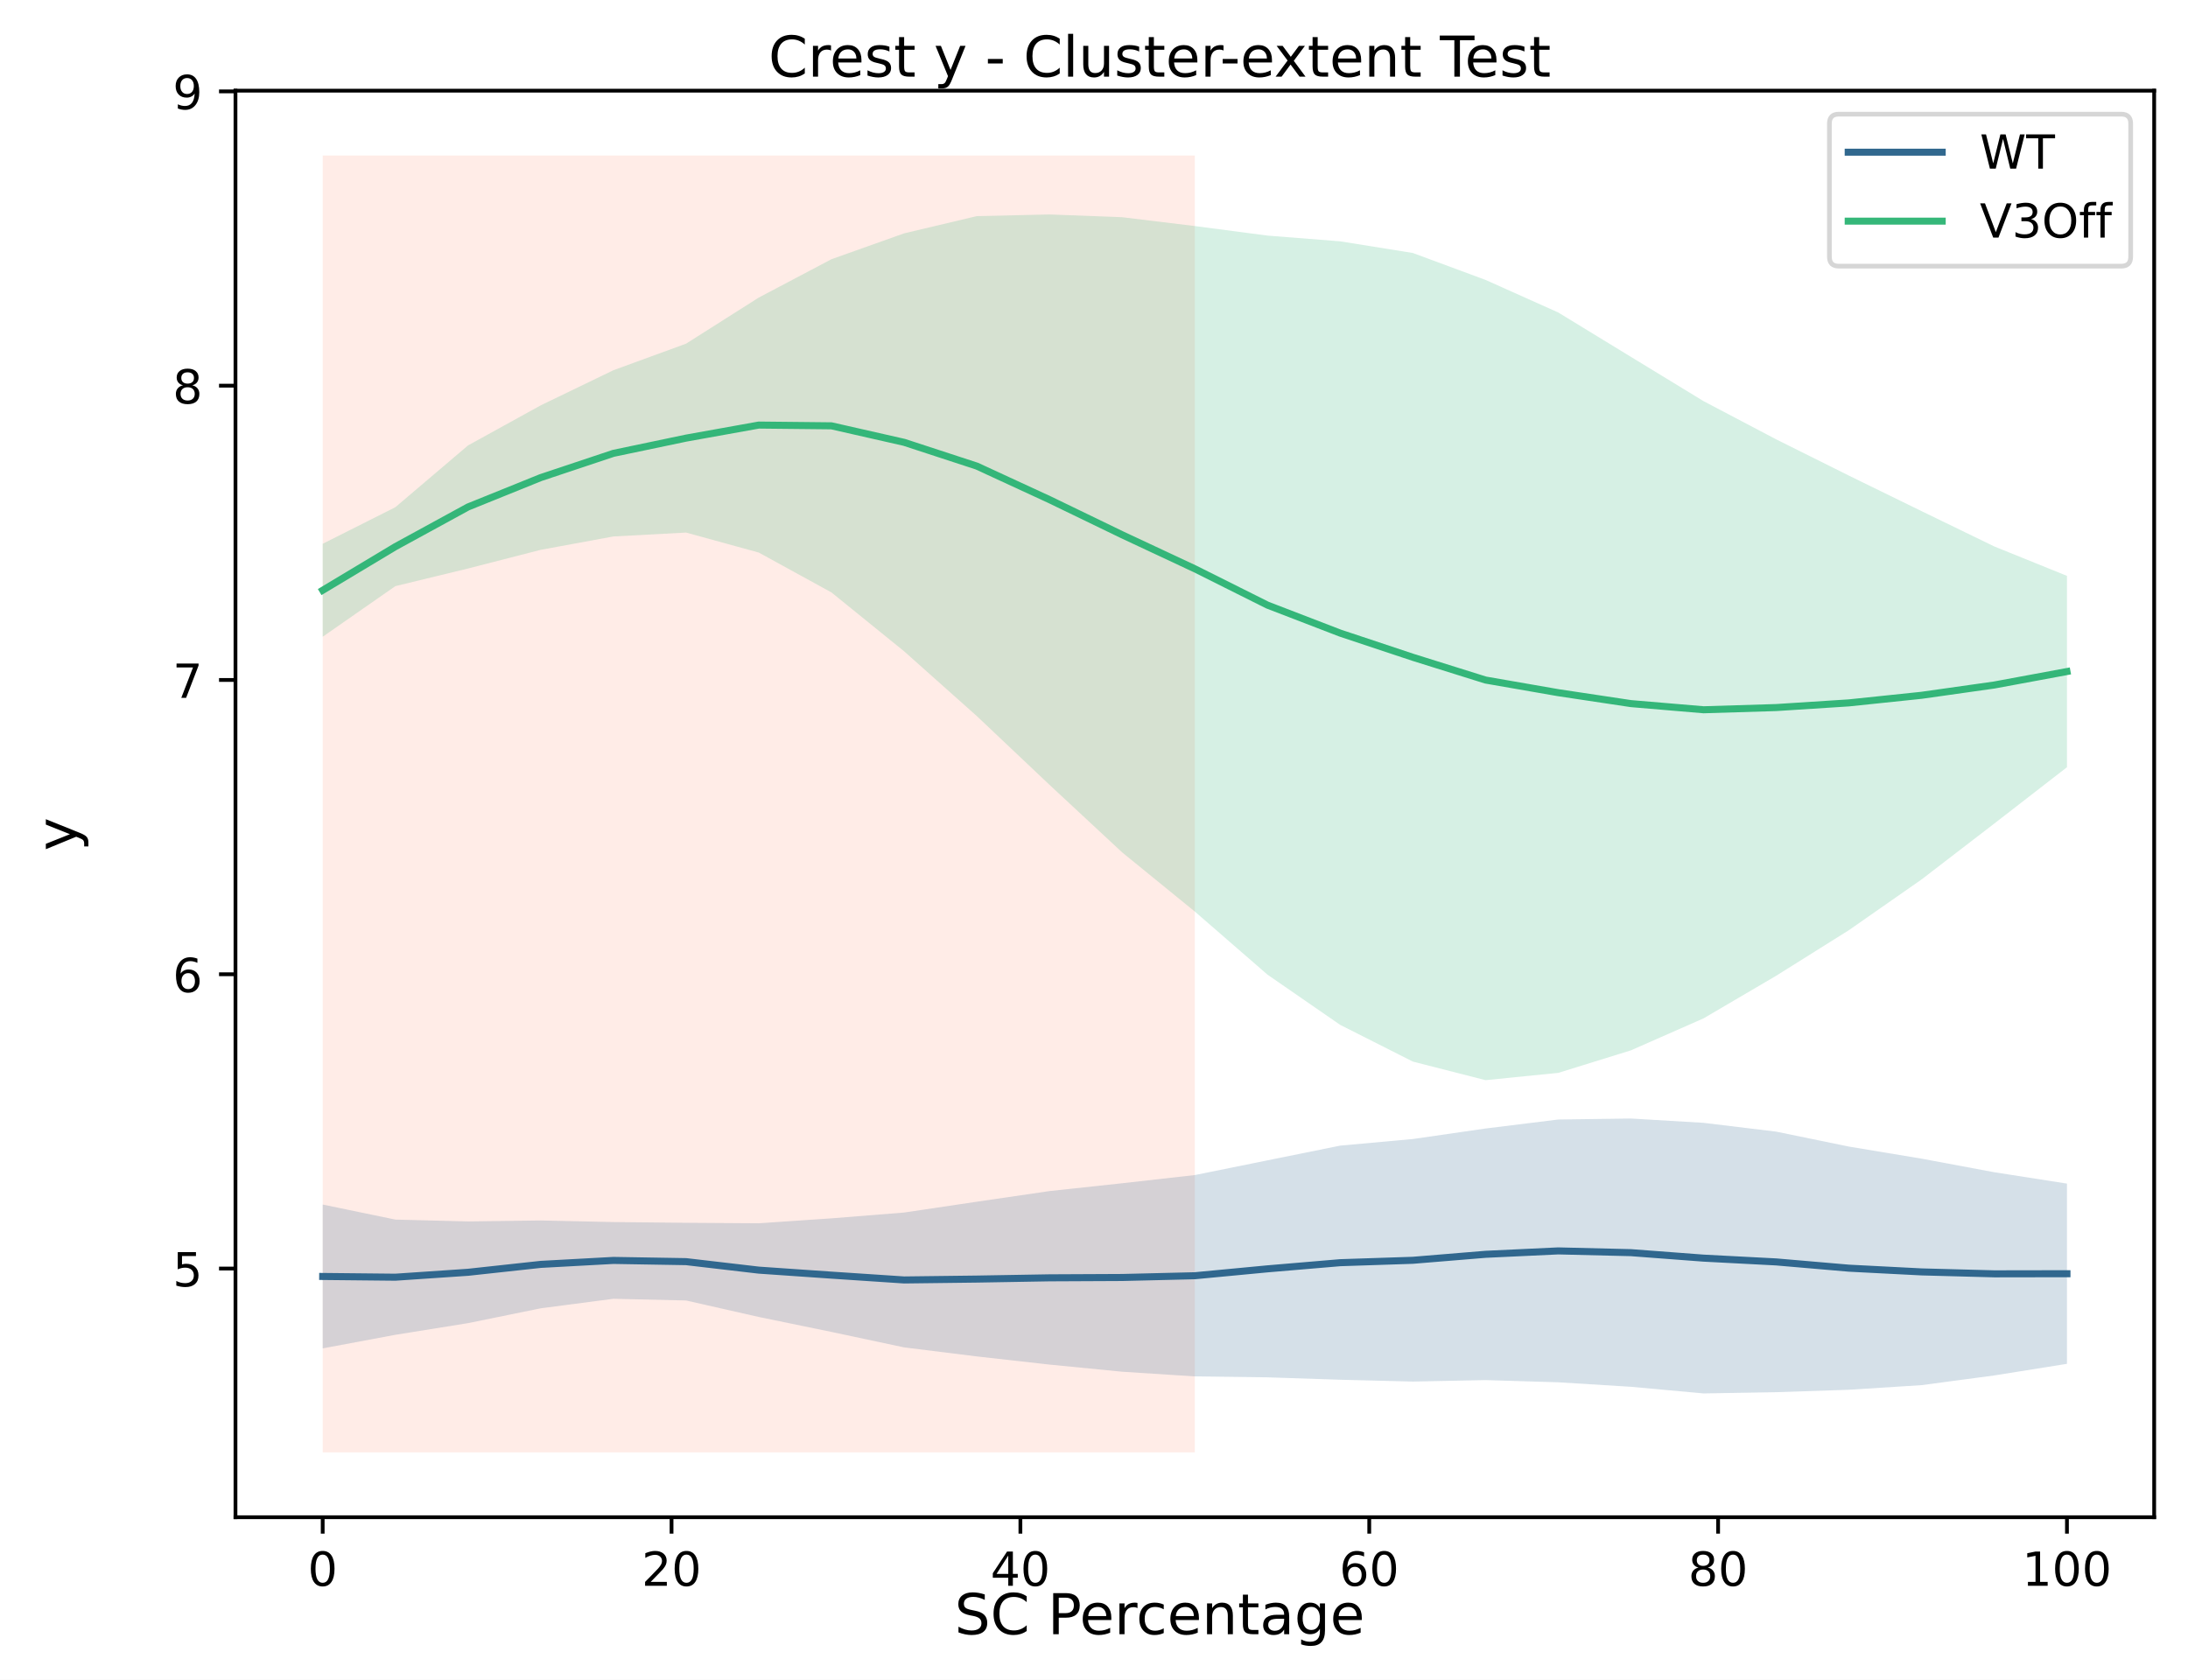
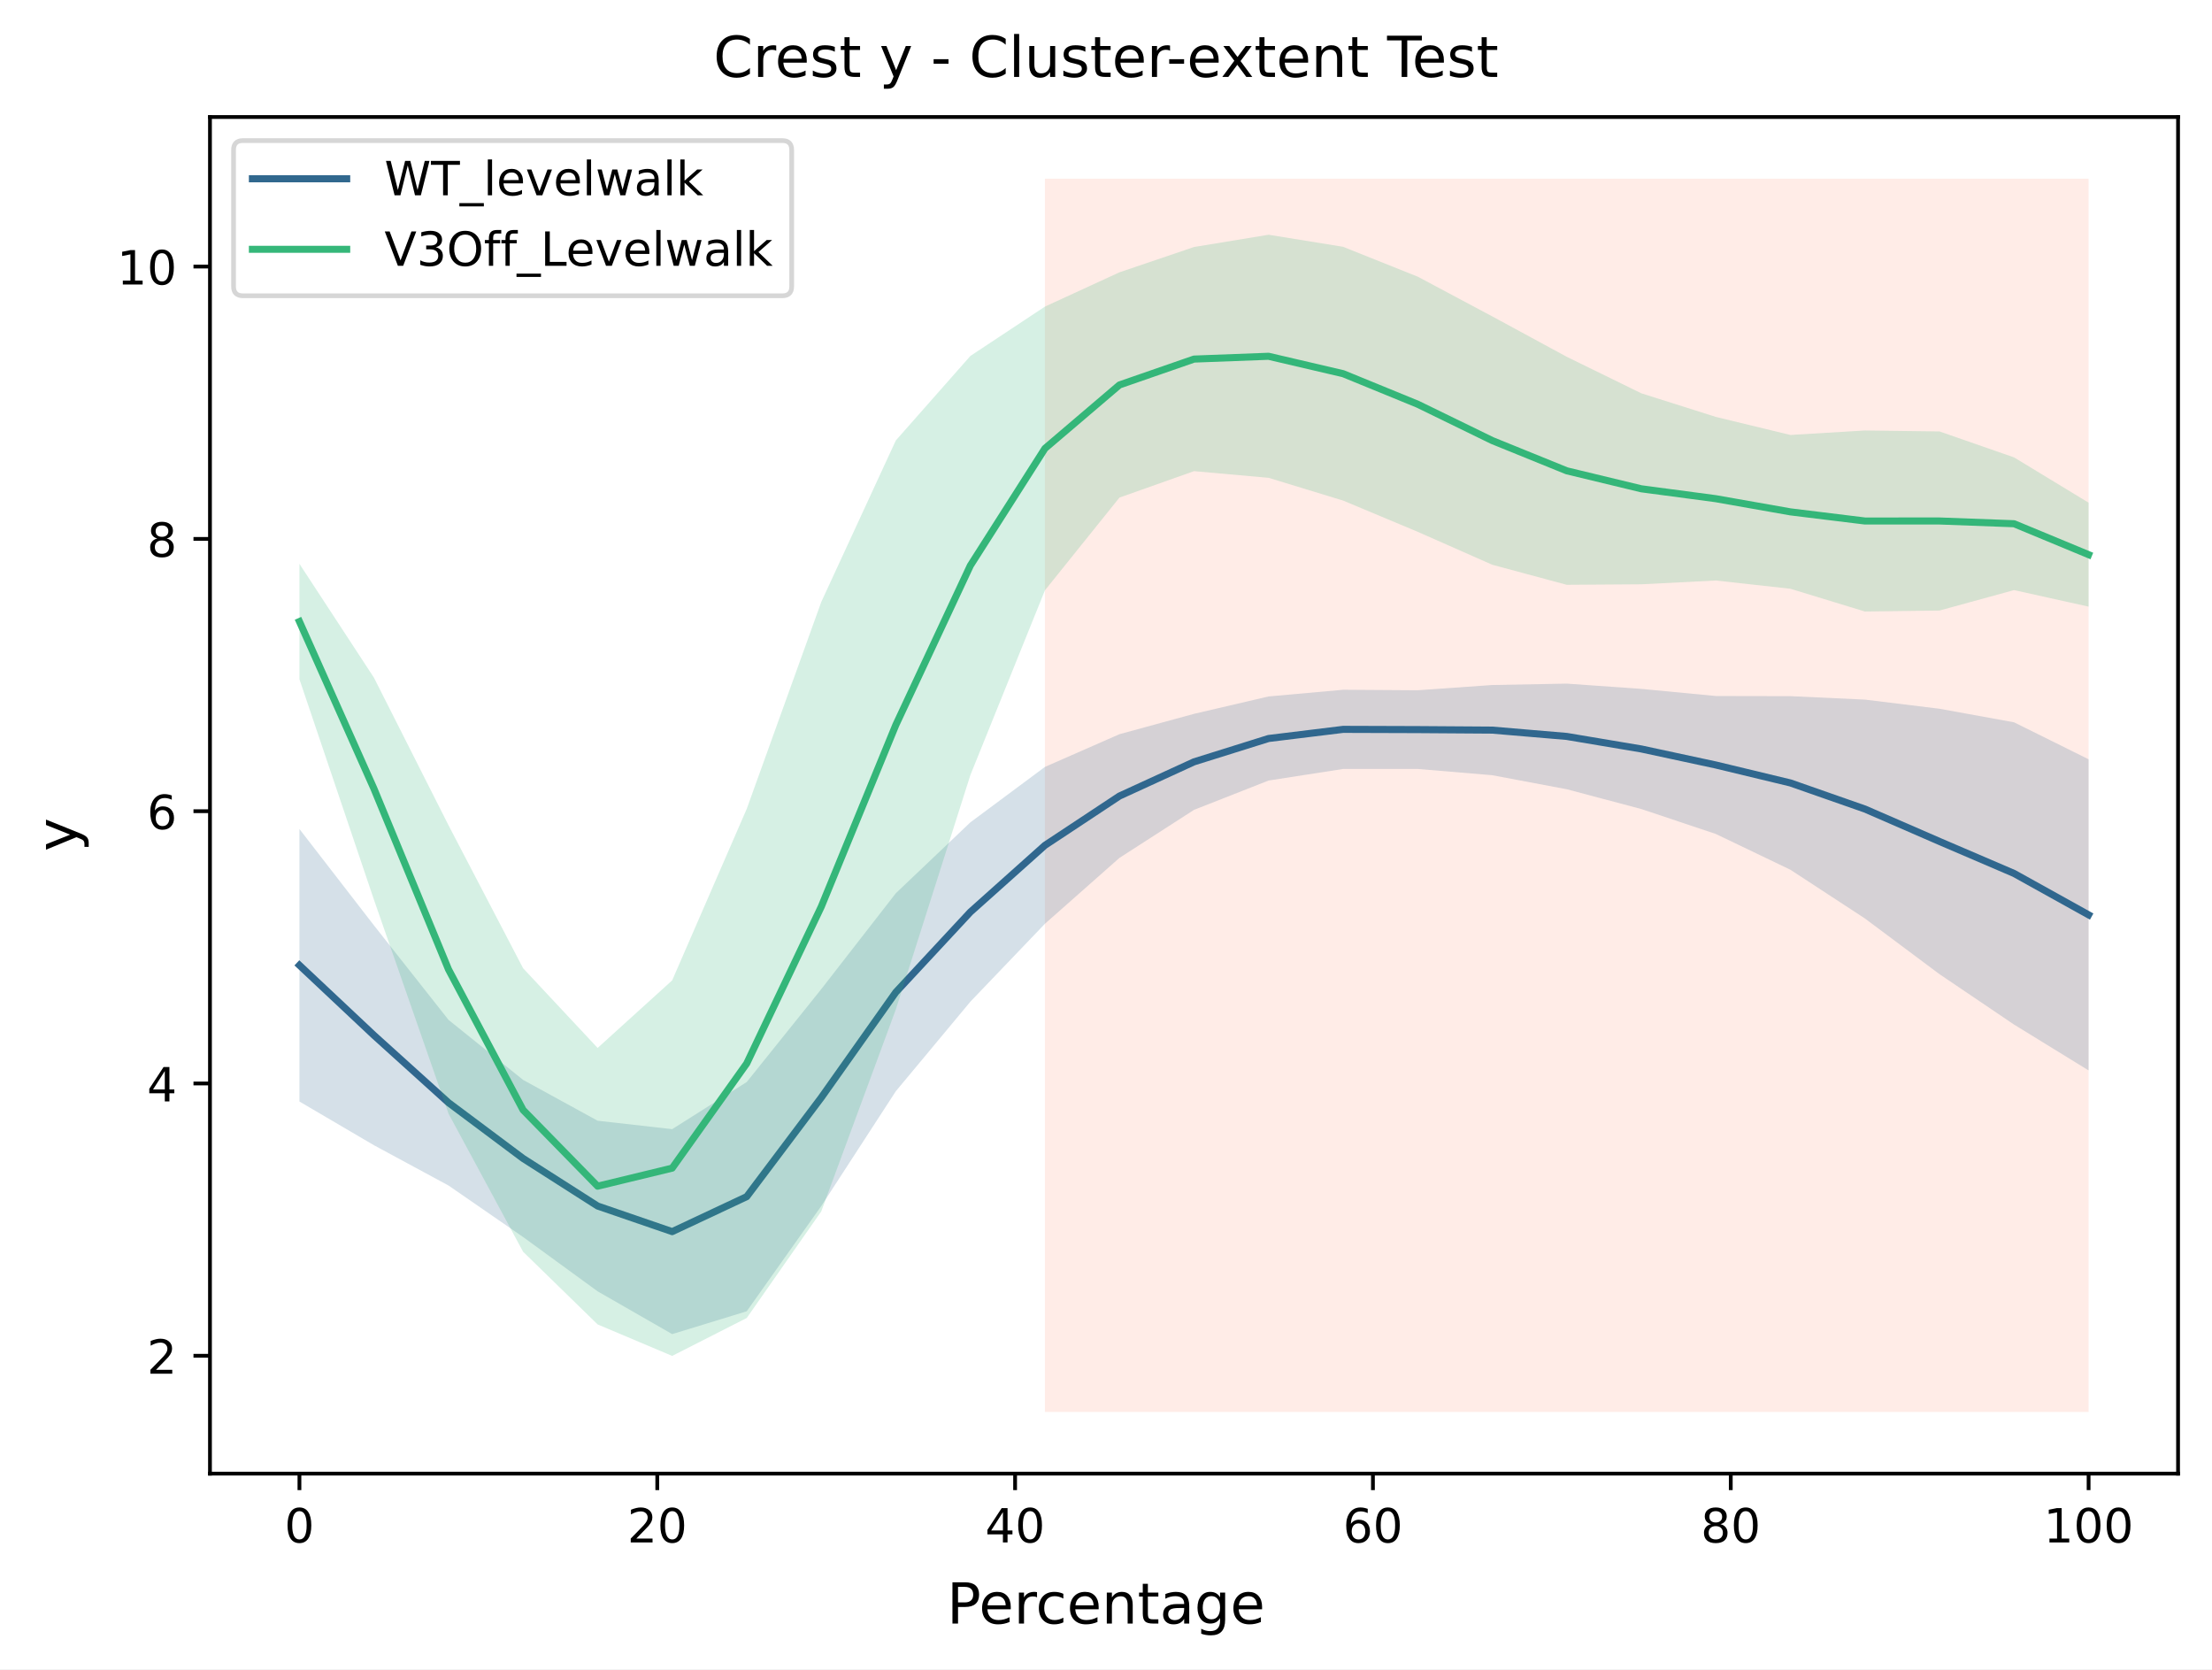
- <svg xmlns="http://www.w3.org/2000/svg" xmlns:xlink="http://www.w3.org/1999/xlink" width="465.666pt" height="357.58pt" viewBox="0 0 465.666 357.58" version="1.1">
+ <svg xmlns="http://www.w3.org/2000/svg" xmlns:xlink="http://www.w3.org/1999/xlink" width="469.2pt" height="354pt" viewBox="0 0 469.2 354" version="1.1">
  <defs>
    <style type="text/css">*{stroke-linejoin: round; stroke-linecap: butt}</style>
  </defs>
  <g id="figure_1">
    <g id="patch_1">
-       <path d="M 0 357.58  L 465.666 357.58  L 465.666 0  L 0 0  z " style="fill: #ffffff" />
+       <path d="M 0 354  L 469.2 354  L 469.2 0  L 0 0  z " style="fill: #ffffff" />
    </g>
    <g id="axes_1">
      <g id="patch_2">
-         <path d="M 50.116 322.981  L 458.466 322.981  L 458.466 19.301  L 50.116 19.301  z " style="fill: #ffffff" />
+         <path d="M 44.539 312.507  L 462 312.507  L 462 24.814  L 44.539 24.814  z " style="fill: #ffffff" />
      </g>
      <g id="patch_3">
-         <path d="M 68.677 309.177  L 254.291 309.177  L 254.291 33.104  L 68.677 33.104  z " clip-path="url(#p185263a2f3)" style="fill: #fe420f; opacity: 0.1" />
+         <path d="M 221.644 299.43  L 443.024 299.43  L 443.024 37.891  L 221.644 37.891  z " clip-path="url(#p12fad62c88)" style="fill: #fe420f; opacity: 0.1" />
      </g>
      <g id="line2d_1">
-         <path d="M 68.677 271.728  L 84.145 271.885  L 99.613 270.84  L 115.081 269.157  L 130.549 268.313  L 146.016 268.573  L 161.484 270.379  L 176.952 271.446  L 192.42 272.472  L 207.888 272.284  L 223.355 272.019  L 238.823 271.946  L 254.291 271.573  L 269.759 270.107  L 285.227 268.796  L 300.694 268.286  L 316.162 267.012  L 331.63 266.287  L 347.098 266.66  L 362.566 267.826  L 378.033 268.633  L 393.501 269.964  L 408.969 270.757  L 424.437 271.17  L 439.905 271.144  " clip-path="url(#p185263a2f3)" style="fill: none; stroke: #31688e; stroke-width: 1.5; stroke-linecap: square" />
+         <path d="M 63.515 204.701  L 79.328 219.56  L 95.14 233.845  L 110.953 245.667  L 126.766 255.759  L 142.579 261.189  L 158.392 253.769  L 174.205 232.76  L 190.018 210.42  L 205.831 193.408  L 221.644 179.27  L 237.456 168.812  L 253.269 161.562  L 269.082 156.611  L 284.895 154.674  L 300.708 154.725  L 316.521 154.833  L 332.334 156.173  L 348.147 158.829  L 363.96 162.23  L 379.772 166.037  L 395.585 171.572  L 411.398 178.445  L 427.211 185.226  L 443.024 194.009  " clip-path="url(#p12fad62c88)" style="fill: none; stroke: #31688e; stroke-width: 1.5; stroke-linecap: square" />
      </g>
      <g id="PolyCollection_1">
        <defs>
-           <path id="m752b774676" d="M 68.677 -101.163  L 68.677 -70.542  L 84.145 -73.431  L 99.613 -75.916  L 115.081 -79.074  L 130.549 -81.1  L 146.016 -80.737  L 161.484 -77.231  L 176.952 -74.045  L 192.42 -70.754  L 207.888 -68.831  L 223.355 -67.094  L 238.823 -65.575  L 254.291 -64.577  L 269.759 -64.377  L 285.227 -63.867  L 300.694 -63.48  L 316.162 -63.791  L 331.63 -63.326  L 347.098 -62.367  L 362.566 -60.952  L 378.033 -61.216  L 393.501 -61.733  L 408.969 -62.719  L 424.437 -64.782  L 439.905 -67.254  L 439.905 -105.62  L 439.905 -105.62  L 424.437 -108.039  L 408.969 -110.928  L 393.501 -113.5  L 378.033 -116.679  L 362.566 -118.556  L 347.098 -119.474  L 331.63 -119.261  L 316.162 -117.347  L 300.694 -115.11  L 285.227 -113.703  L 269.759 -110.571  L 254.291 -107.439  L 238.823 -105.694  L 223.355 -104.029  L 207.888 -101.762  L 192.42 -99.462  L 176.952 -98.224  L 161.484 -97.173  L 146.016 -97.277  L 130.549 -97.434  L 115.081 -97.772  L 99.613 -97.565  L 84.145 -97.959  L 68.677 -101.163  z " />
-         </defs>
-         <g clip-path="url(#p185263a2f3)">
-           <use xlink:href="#m752b774676" x="0" y="357.58" style="fill: #31688e; fill-opacity: 0.2" />
+           <path id="ma98fe1ffbb" d="M 63.515 -178.193  L 63.515 -120.403  L 79.328 -111.13  L 95.14 -102.591  L 110.953 -91.673  L 126.766 -80.15  L 142.579 -71.077  L 158.392 -75.921  L 174.205 -98.239  L 190.018 -122.586  L 205.831 -141.577  L 221.644 -158.098  L 237.456 -172.073  L 253.269 -182.256  L 269.082 -188.473  L 284.895 -190.928  L 300.708 -190.932  L 316.521 -189.604  L 332.334 -186.628  L 348.147 -182.432  L 363.96 -177.141  L 379.772 -169.557  L 395.585 -159.219  L 411.398 -147.411  L 427.211 -136.723  L 443.024 -126.999  L 443.024 -192.981  L 443.024 -192.981  L 427.211 -200.823  L 411.398 -203.698  L 395.585 -205.635  L 379.772 -206.368  L 363.96 -206.398  L 348.147 -207.91  L 332.334 -209.026  L 316.521 -208.729  L 300.708 -207.616  L 284.895 -207.723  L 269.082 -206.305  L 253.269 -202.618  L 237.456 -198.302  L 221.644 -191.361  L 205.831 -179.607  L 190.018 -164.573  L 174.205 -144.24  L 158.392 -124.539  L 142.579 -114.544  L 126.766 -116.332  L 110.953 -124.993  L 95.14 -137.718  L 79.328 -157.75  L 63.515 -178.193  z " />
+         </defs>
+         <g clip-path="url(#p12fad62c88)">
+           <use xlink:href="#ma98fe1ffbb" x="0" y="354" style="fill: #31688e; fill-opacity: 0.2" />
        </g>
      </g>
      <g id="line2d_2">
-         <path d="M 68.677 125.655  L 84.145 116.371  L 99.613 107.919  L 115.081 101.668  L 130.549 96.506  L 146.016 93.265  L 161.484 90.486  L 176.952 90.648  L 192.42 94.16  L 207.888 99.219  L 223.355 106.358  L 238.823 113.844  L 254.291 121.085  L 269.759 128.817  L 285.227 134.772  L 300.694 139.922  L 316.162 144.763  L 331.63 147.454  L 347.098 149.78  L 362.566 151.091  L 378.033 150.621  L 393.501 149.627  L 408.969 148.011  L 424.437 145.821  L 439.905 142.955  " clip-path="url(#p185263a2f3)" style="fill: none; stroke: #35b779; stroke-width: 1.5; stroke-linecap: square" />
+         <path d="M 63.515 131.806  L 79.328 167.276  L 95.14 205.594  L 110.953 235.385  L 126.766 251.55  L 142.579 247.723  L 158.392 225.523  L 174.205 192.273  L 190.018 153.742  L 205.831 119.931  L 221.644 95.107  L 237.456 81.633  L 253.269 76.149  L 269.082 75.554  L 284.895 79.246  L 300.708 85.718  L 316.521 93.425  L 332.334 99.843  L 348.147 103.657  L 363.96 105.759  L 379.772 108.549  L 395.585 110.488  L 411.398 110.485  L 427.211 111.068  L 443.024 117.624  " clip-path="url(#p12fad62c88)" style="fill: none; stroke: #35b779; stroke-width: 1.5; stroke-linecap: square" />
      </g>
      <g id="PolyCollection_2">
        <defs>
-           <path id="mf8210250c5" d="M 68.677 -241.819  L 68.677 -222.031  L 84.145 -232.808  L 99.613 -236.561  L 115.081 -240.535  L 130.549 -243.381  L 146.016 -244.209  L 161.484 -239.956  L 176.952 -231.468  L 192.42 -218.937  L 207.888 -205.149  L 223.355 -190.517  L 238.823 -176.131  L 254.291 -163.532  L 269.759 -150.099  L 285.227 -139.41  L 300.694 -131.594  L 316.162 -127.641  L 331.63 -129.188  L 347.098 -133.985  L 362.566 -140.797  L 378.033 -149.873  L 393.501 -159.574  L 408.969 -170.372  L 424.437 -182.265  L 439.905 -194.257  L 439.905 -234.994  L 439.905 -234.994  L 424.437 -241.254  L 408.969 -248.767  L 393.501 -256.332  L 378.033 -264.045  L 362.566 -272.182  L 347.098 -281.617  L 331.63 -291.065  L 316.162 -297.994  L 300.694 -303.723  L 285.227 -306.208  L 269.759 -307.428  L 254.291 -309.459  L 238.823 -311.341  L 223.355 -311.927  L 207.888 -311.573  L 192.42 -307.903  L 176.952 -302.397  L 161.484 -294.233  L 146.016 -284.422  L 130.549 -278.768  L 115.081 -271.29  L 99.613 -262.763  L 84.145 -249.61  L 68.677 -241.819  z " />
-         </defs>
-         <g clip-path="url(#p185263a2f3)">
-           <use xlink:href="#mf8210250c5" x="0" y="357.58" style="fill: #35b779; fill-opacity: 0.2" />
+           <path id="mbc1ca3b92e" d="M 63.515 -234.431  L 63.515 -209.956  L 79.328 -163.174  L 95.14 -117.829  L 110.953 -88.554  L 126.766 -73.133  L 142.579 -66.457  L 158.392 -74.494  L 174.205 -97.107  L 190.018 -139.922  L 205.831 -189.625  L 221.644 -228.807  L 237.456 -248.481  L 253.269 -254.085  L 269.082 -252.672  L 284.895 -247.845  L 300.708 -241.226  L 316.521 -234.239  L 332.334 -229.982  L 348.147 -230.091  L 363.96 -230.895  L 379.772 -229.144  L 395.585 -224.315  L 411.398 -224.524  L 427.211 -228.86  L 443.024 -225.352  L 443.024 -247.399  L 443.024 -247.399  L 427.211 -257.002  L 411.398 -262.505  L 395.585 -262.709  L 379.772 -261.758  L 363.96 -265.586  L 348.147 -270.593  L 332.334 -278.332  L 316.521 -286.911  L 300.708 -295.338  L 284.895 -301.663  L 269.082 -304.22  L 253.269 -301.616  L 237.456 -296.252  L 221.644 -288.978  L 205.831 -278.513  L 190.018 -260.593  L 174.205 -226.345  L 158.392 -182.458  L 142.579 -146.095  L 126.766 -131.766  L 110.953 -148.674  L 95.14 -178.982  L 79.328 -210.274  L 63.515 -234.431  z " />
+         </defs>
+         <g clip-path="url(#p12fad62c88)">
+           <use xlink:href="#mbc1ca3b92e" x="0" y="354" style="fill: #35b779; fill-opacity: 0.2" />
        </g>
      </g>
      <g id="matplotlib.axis_1">
        <g id="xtick_1">
          <g id="line2d_3">
            <defs>
-               <path id="mc7f82bfed9" d="M 0 0  L 0 3.5  " style="stroke: #000000; stroke-width: 0.8" />
+               <path id="ma1cf41909c" d="M 0 0  L 0 3.5  " style="stroke: #000000; stroke-width: 0.8" />
            </defs>
            <g>
-               <use xlink:href="#mc7f82bfed9" x="68.677" y="322.981" style="stroke: #000000; stroke-width: 0.8" />
+               <use xlink:href="#ma1cf41909c" x="63.515" y="312.507" style="stroke: #000000; stroke-width: 0.8" />
            </g>
          </g>
          <g id="text_1">
-             <g transform="translate(65.49611 337.5792) scale(0.1 -0.1)">
+             <g transform="translate(60.33345 327.1056) scale(0.1 -0.1)">
              <defs>
                <path id="DejaVuSans-30" d="M 2034 4250  Q 1547 4250 1301 3770  Q 1056 3291 1056 2328  Q 1056 1369 1301 889  Q 1547 409 2034 409  Q 2525 409 2770 889  Q 3016 1369 3016 2328  Q 3016 3291 2770 3770  Q 2525 4250 2034 4250  z M 2034 4750  Q 2819 4750 3233 4129  Q 3647 3509 3647 2328  Q 3647 1150 3233 529  Q 2819 -91 2034 -91  Q 1250 -91 836 529  Q 422 1150 422 2328  Q 422 3509 836 4129  Q 1250 4750 2034 4750  z " transform="scale(0.015625)" />
              </defs>
              <use xlink:href="#DejaVuSans-30" />
            </g>
          </g>
        </g>
        <g id="xtick_2">
          <g id="line2d_4">
            <g>
-               <use xlink:href="#mc7f82bfed9" x="142.923" y="322.981" style="stroke: #000000; stroke-width: 0.8" />
+               <use xlink:href="#ma1cf41909c" x="139.417" y="312.507" style="stroke: #000000; stroke-width: 0.8" />
            </g>
          </g>
          <g id="text_2">
-             <g transform="translate(136.5603 337.5792) scale(0.1 -0.1)">
+             <g transform="translate(133.0541 327.1056) scale(0.1 -0.1)">
              <defs>
                <path id="DejaVuSans-32" d="M 1228 531  L 3431 531  L 3431 0  L 469 0  L 469 531  Q 828 903 1448 1529  Q 2069 2156 2228 2338  Q 2531 2678 2651 2914  Q 2772 3150 2772 3378  Q 2772 3750 2511 3984  Q 2250 4219 1831 4219  Q 1534 4219 1204 4116  Q 875 4013 500 3803  L 500 4441  Q 881 4594 1212 4672  Q 1544 4750 1819 4750  Q 2544 4750 2975 4387  Q 3406 4025 3406 3419  Q 3406 3131 3298 2873  Q 3191 2616 2906 2266  Q 2828 2175 2409 1742  Q 1991 1309 1228 531  z " transform="scale(0.015625)" />
              </defs>
              <use xlink:href="#DejaVuSans-32" />
              <use xlink:href="#DejaVuSans-30" x="63.623" />
            </g>
          </g>
        </g>
        <g id="xtick_3">
          <g id="line2d_5">
            <g>
-               <use xlink:href="#mc7f82bfed9" x="217.168" y="322.981" style="stroke: #000000; stroke-width: 0.8" />
+               <use xlink:href="#ma1cf41909c" x="215.318" y="312.507" style="stroke: #000000; stroke-width: 0.8" />
            </g>
          </g>
          <g id="text_3">
-             <g transform="translate(210.8058 337.5792) scale(0.1 -0.1)">
+             <g transform="translate(208.9559 327.1056) scale(0.1 -0.1)">
              <defs>
                <path id="DejaVuSans-34" d="M 2419 4116  L 825 1625  L 2419 1625  L 2419 4116  z M 2253 4666  L 3047 4666  L 3047 1625  L 3713 1625  L 3713 1100  L 3047 1100  L 3047 0  L 2419 0  L 2419 1100  L 313 1100  L 313 1709  L 2253 4666  z " transform="scale(0.015625)" />
              </defs>
              <use xlink:href="#DejaVuSans-34" />
              <use xlink:href="#DejaVuSans-30" x="63.623" />
            </g>
          </g>
        </g>
        <g id="xtick_4">
          <g id="line2d_6">
            <g>
-               <use xlink:href="#mc7f82bfed9" x="291.414" y="322.981" style="stroke: #000000; stroke-width: 0.8" />
+               <use xlink:href="#ma1cf41909c" x="291.22" y="312.507" style="stroke: #000000; stroke-width: 0.8" />
            </g>
          </g>
          <g id="text_4">
-             <g transform="translate(285.0512 337.5792) scale(0.1 -0.1)">
+             <g transform="translate(284.8578 327.1056) scale(0.1 -0.1)">
              <defs>
                <path id="DejaVuSans-36" d="M 2113 2584  Q 1688 2584 1439 2293  Q 1191 2003 1191 1497  Q 1191 994 1439 701  Q 1688 409 2113 409  Q 2538 409 2786 701  Q 3034 994 3034 1497  Q 3034 2003 2786 2293  Q 2538 2584 2113 2584  z M 3366 4563  L 3366 3988  Q 3128 4100 2886 4159  Q 2644 4219 2406 4219  Q 1781 4219 1451 3797  Q 1122 3375 1075 2522  Q 1259 2794 1537 2939  Q 1816 3084 2150 3084  Q 2853 3084 3261 2657  Q 3669 2231 3669 1497  Q 3669 778 3244 343  Q 2819 -91 2113 -91  Q 1303 -91 875 529  Q 447 1150 447 2328  Q 447 3434 972 4092  Q 1497 4750 2381 4750  Q 2619 4750 2861 4703  Q 3103 4656 3366 4563  z " transform="scale(0.015625)" />
              </defs>
              <use xlink:href="#DejaVuSans-36" />
              <use xlink:href="#DejaVuSans-30" x="63.623" />
            </g>
          </g>
        </g>
        <g id="xtick_5">
          <g id="line2d_7">
            <g>
-               <use xlink:href="#mc7f82bfed9" x="365.659" y="322.981" style="stroke: #000000; stroke-width: 0.8" />
+               <use xlink:href="#ma1cf41909c" x="367.122" y="312.507" style="stroke: #000000; stroke-width: 0.8" />
            </g>
          </g>
          <g id="text_5">
-             <g transform="translate(359.2967 337.5792) scale(0.1 -0.1)">
+             <g transform="translate(360.7597 327.1056) scale(0.1 -0.1)">
              <defs>
                <path id="DejaVuSans-38" d="M 2034 2216  Q 1584 2216 1326 1975  Q 1069 1734 1069 1313  Q 1069 891 1326 650  Q 1584 409 2034 409  Q 2484 409 2743 651  Q 3003 894 3003 1313  Q 3003 1734 2745 1975  Q 2488 2216 2034 2216  z M 1403 2484  Q 997 2584 770 2862  Q 544 3141 544 3541  Q 544 4100 942 4425  Q 1341 4750 2034 4750  Q 2731 4750 3128 4425  Q 3525 4100 3525 3541  Q 3525 3141 3298 2862  Q 3072 2584 2669 2484  Q 3125 2378 3379 2068  Q 3634 1759 3634 1313  Q 3634 634 3220 271  Q 2806 -91 2034 -91  Q 1263 -91 848 271  Q 434 634 434 1313  Q 434 1759 690 2068  Q 947 2378 1403 2484  z M 1172 3481  Q 1172 3119 1398 2916  Q 1625 2713 2034 2713  Q 2441 2713 2670 2916  Q 2900 3119 2900 3481  Q 2900 3844 2670 4047  Q 2441 4250 2034 4250  Q 1625 4250 1398 4047  Q 1172 3844 1172 3481  z " transform="scale(0.015625)" />
              </defs>
              <use xlink:href="#DejaVuSans-38" />
              <use xlink:href="#DejaVuSans-30" x="63.623" />
            </g>
          </g>
        </g>
        <g id="xtick_6">
          <g id="line2d_8">
            <g>
-               <use xlink:href="#mc7f82bfed9" x="439.905" y="322.981" style="stroke: #000000; stroke-width: 0.8" />
+               <use xlink:href="#ma1cf41909c" x="443.024" y="312.507" style="stroke: #000000; stroke-width: 0.8" />
            </g>
          </g>
          <g id="text_6">
-             <g transform="translate(430.3609 337.5792) scale(0.1 -0.1)">
+             <g transform="translate(433.4803 327.1056) scale(0.1 -0.1)">
              <defs>
                <path id="DejaVuSans-31" d="M 794 531  L 1825 531  L 1825 4091  L 703 3866  L 703 4441  L 1819 4666  L 2450 4666  L 2450 531  L 3481 531  L 3481 0  L 794 0  L 794 531  z " transform="scale(0.015625)" />
              </defs>
              <use xlink:href="#DejaVuSans-31" />
              <use xlink:href="#DejaVuSans-30" x="63.623" />
              <use xlink:href="#DejaVuSans-30" x="127.246" />
            </g>
          </g>
        </g>
      </g>
      <g id="matplotlib.axis_2">
        <g id="ytick_1">
          <g id="line2d_9">
            <defs>
-               <path id="mc1585d20cd" d="M 0 0  L -3.5 0  " style="stroke: #000000; stroke-width: 0.8" />
+               <path id="mefbac87cf5" d="M 0 0  L -3.5 0  " style="stroke: #000000; stroke-width: 0.8" />
            </defs>
            <g>
-               <use xlink:href="#mc1585d20cd" x="50.116" y="270.044" style="stroke: #000000; stroke-width: 0.8" />
+               <use xlink:href="#mefbac87cf5" x="44.539" y="287.517" style="stroke: #000000; stroke-width: 0.8" />
            </g>
          </g>
          <g id="text_7">
-             <g transform="translate(36.7535 273.8431) scale(0.1 -0.1)">
-               <defs>
-                 <path id="DejaVuSans-35" d="M 691 4666  L 3169 4666  L 3169 4134  L 1269 4134  L 1269 2991  Q 1406 3038 1543 3061  Q 1681 3084 1819 3084  Q 2600 3084 3056 2656  Q 3513 2228 3513 1497  Q 3513 744 3044 326  Q 2575 -91 1722 -91  Q 1428 -91 1123 -41  Q 819 9 494 109  L 494 744  Q 775 591 1075 516  Q 1375 441 1709 441  Q 2250 441 2565 725  Q 2881 1009 2881 1497  Q 2881 1984 2565 2268  Q 2250 2553 1709 2553  Q 1456 2553 1204 2497  Q 953 2441 691 2322  L 691 4666  z " transform="scale(0.015625)" />
-               </defs>
-               <use xlink:href="#DejaVuSans-35" />
+             <g transform="translate(31.17673 291.3162) scale(0.1 -0.1)">
+               <use xlink:href="#DejaVuSans-32" />
            </g>
          </g>
        </g>
        <g id="ytick_2">
          <g id="line2d_10">
            <g>
-               <use xlink:href="#mc1585d20cd" x="50.116" y="207.396" style="stroke: #000000; stroke-width: 0.8" />
+               <use xlink:href="#mefbac87cf5" x="44.539" y="229.771" style="stroke: #000000; stroke-width: 0.8" />
            </g>
          </g>
          <g id="text_8">
-             <g transform="translate(36.7535 211.1954) scale(0.1 -0.1)">
-               <use xlink:href="#DejaVuSans-36" />
+             <g transform="translate(31.17673 233.5703) scale(0.1 -0.1)">
+               <use xlink:href="#DejaVuSans-34" />
            </g>
          </g>
        </g>
        <g id="ytick_3">
          <g id="line2d_11">
            <g>
-               <use xlink:href="#mc1585d20cd" x="50.116" y="144.748" style="stroke: #000000; stroke-width: 0.8" />
+               <use xlink:href="#mefbac87cf5" x="44.539" y="172.025" style="stroke: #000000; stroke-width: 0.8" />
            </g>
          </g>
          <g id="text_9">
-             <g transform="translate(36.7535 148.5476) scale(0.1 -0.1)">
-               <defs>
-                 <path id="DejaVuSans-37" d="M 525 4666  L 3525 4666  L 3525 4397  L 1831 0  L 1172 0  L 2766 4134  L 525 4134  L 525 4666  z " transform="scale(0.015625)" />
-               </defs>
-               <use xlink:href="#DejaVuSans-37" />
+             <g transform="translate(31.17673 175.8243) scale(0.1 -0.1)">
+               <use xlink:href="#DejaVuSans-36" />
            </g>
          </g>
        </g>
        <g id="ytick_4">
          <g id="line2d_12">
            <g>
-               <use xlink:href="#mc1585d20cd" x="50.116" y="82.101" style="stroke: #000000; stroke-width: 0.8" />
+               <use xlink:href="#mefbac87cf5" x="44.539" y="114.279" style="stroke: #000000; stroke-width: 0.8" />
            </g>
          </g>
          <g id="text_10">
-             <g transform="translate(36.7535 85.89988) scale(0.1 -0.1)">
+             <g transform="translate(31.17673 118.0784) scale(0.1 -0.1)">
              <use xlink:href="#DejaVuSans-38" />
            </g>
          </g>
        </g>
        <g id="ytick_5">
          <g id="line2d_13">
            <g>
-               <use xlink:href="#mc1585d20cd" x="50.116" y="19.453" style="stroke: #000000; stroke-width: 0.8" />
+               <use xlink:href="#mefbac87cf5" x="44.539" y="56.533" style="stroke: #000000; stroke-width: 0.8" />
            </g>
          </g>
          <g id="text_11">
-             <g transform="translate(36.7535 23.25214) scale(0.1 -0.1)">
-               <defs>
-                 <path id="DejaVuSans-39" d="M 703 97  L 703 672  Q 941 559 1184 500  Q 1428 441 1663 441  Q 2288 441 2617 861  Q 2947 1281 2994 2138  Q 2813 1869 2534 1725  Q 2256 1581 1919 1581  Q 1219 1581 811 2004  Q 403 2428 403 3163  Q 403 3881 828 4315  Q 1253 4750 1959 4750  Q 2769 4750 3195 4129  Q 3622 3509 3622 2328  Q 3622 1225 3098 567  Q 2575 -91 1691 -91  Q 1453 -91 1209 -44  Q 966 3 703 97  z M 1959 2075  Q 2384 2075 2632 2365  Q 2881 2656 2881 3163  Q 2881 3666 2632 3958  Q 2384 4250 1959 4250  Q 1534 4250 1286 3958  Q 1038 3666 1038 3163  Q 1038 2656 1286 2365  Q 1534 2075 1959 2075  z " transform="scale(0.015625)" />
-               </defs>
-               <use xlink:href="#DejaVuSans-39" />
+             <g transform="translate(24.81423 60.3324) scale(0.1 -0.1)">
+               <use xlink:href="#DejaVuSans-31" />
+               <use xlink:href="#DejaVuSans-30" x="63.623" />
            </g>
          </g>
        </g>
      </g>
      <g id="patch_4">
-         <path d="M 50.116 322.981  L 50.116 19.301  " style="fill: none; stroke: #000000; stroke-width: 0.8; stroke-linejoin: miter; stroke-linecap: square" />
+         <path d="M 44.539 312.507  L 44.539 24.814  " style="fill: none; stroke: #000000; stroke-width: 0.8; stroke-linejoin: miter; stroke-linecap: square" />
      </g>
      <g id="patch_5">
-         <path d="M 458.466 322.981  L 458.466 19.301  " style="fill: none; stroke: #000000; stroke-width: 0.8; stroke-linejoin: miter; stroke-linecap: square" />
+         <path d="M 462 312.507  L 462 24.814  " style="fill: none; stroke: #000000; stroke-width: 0.8; stroke-linejoin: miter; stroke-linecap: square" />
      </g>
      <g id="patch_6">
-         <path d="M 50.116 322.981  L 458.466 322.981  " style="fill: none; stroke: #000000; stroke-width: 0.8; stroke-linejoin: miter; stroke-linecap: square" />
+         <path d="M 44.539 312.507  L 462 312.507  " style="fill: none; stroke: #000000; stroke-width: 0.8; stroke-linejoin: miter; stroke-linecap: square" />
      </g>
      <g id="patch_7">
-         <path d="M 50.116 19.301  L 458.466 19.301  " style="fill: none; stroke: #000000; stroke-width: 0.8; stroke-linejoin: miter; stroke-linecap: square" />
+         <path d="M 44.539 24.814  L 462 24.814  " style="fill: none; stroke: #000000; stroke-width: 0.8; stroke-linejoin: miter; stroke-linecap: square" />
      </g>
      <g id="legend_1">
        <g id="patch_8">
-           <path d="M 391.35 56.657  L 451.466 56.657  Q 453.466 56.657 453.466 54.657  L 453.466 26.301  Q 453.466 24.301 451.466 24.301  L 391.35 24.301  Q 389.35 24.301 389.35 26.301  L 389.35 54.657  Q 389.35 56.657 391.35 56.657  z " style="fill: #ffffff; opacity: 0.8; stroke: #cccccc; stroke-linejoin: miter" />
+           <path d="M 51.539 62.727  L 165.93 62.727  Q 167.93 62.727 167.93 60.727  L 167.93 31.814  Q 167.93 29.814 165.93 29.814  L 51.539 29.814  Q 49.539 29.814 49.539 31.814  L 49.539 60.727  Q 49.539 62.727 51.539 62.727  z " style="fill: #ffffff; opacity: 0.8; stroke: #cccccc; stroke-linejoin: miter" />
        </g>
        <g id="line2d_14">
-           <path d="M 393.35 32.399  L 403.35 32.399  L 413.35 32.399  " style="fill: none; stroke: #31688e; stroke-width: 1.5; stroke-linecap: square" />
+           <path d="M 53.539 37.913  L 63.539 37.913  L 73.539 37.913  " style="fill: none; stroke: #31688e; stroke-width: 1.5; stroke-linecap: square" />
        </g>
        <g id="text_12">
-           <g transform="translate(421.3504 35.89924) scale(0.1 -0.1)">
+           <g transform="translate(81.53923 41.41267) scale(0.1 -0.1)">
            <defs>
              <path id="DejaVuSans-57" d="M 213 4666  L 850 4666  L 1831 722  L 2809 4666  L 3519 4666  L 4500 722  L 5478 4666  L 6119 4666  L 4947 0  L 4153 0  L 3169 4050  L 2175 0  L 1381 0  L 213 4666  z " transform="scale(0.015625)" />
              <path id="DejaVuSans-54" d="M -19 4666  L 3928 4666  L 3928 4134  L 2272 4134  L 2272 0  L 1638 0  L 1638 4134  L -19 4134  L -19 4666  z " transform="scale(0.015625)" />
+               <path id="DejaVuSans-5f" d="M 3263 -1063  L 3263 -1509  L -63 -1509  L -63 -1063  L 3263 -1063  z " transform="scale(0.015625)" />
+               <path id="DejaVuSans-6c" d="M 603 4863  L 1178 4863  L 1178 0  L 603 0  L 603 4863  z " transform="scale(0.015625)" />
+               <path id="DejaVuSans-65" d="M 3597 1894  L 3597 1613  L 953 1613  Q 991 1019 1311 708  Q 1631 397 2203 397  Q 2534 397 2845 478  Q 3156 559 3463 722  L 3463 178  Q 3153 47 2828 -22  Q 2503 -91 2169 -91  Q 1331 -91 842 396  Q 353 884 353 1716  Q 353 2575 817 3079  Q 1281 3584 2069 3584  Q 2775 3584 3186 3129  Q 3597 2675 3597 1894  z M 3022 2063  Q 3016 2534 2758 2815  Q 2500 3097 2075 3097  Q 1594 3097 1305 2825  Q 1016 2553 972 2059  L 3022 2063  z " transform="scale(0.015625)" />
+               <path id="DejaVuSans-76" d="M 191 3500  L 800 3500  L 1894 563  L 2988 3500  L 3597 3500  L 2284 0  L 1503 0  L 191 3500  z " transform="scale(0.015625)" />
+               <path id="DejaVuSans-77" d="M 269 3500  L 844 3500  L 1563 769  L 2278 3500  L 2956 3500  L 3675 769  L 4391 3500  L 4966 3500  L 4050 0  L 3372 0  L 2619 2869  L 1863 0  L 1184 0  L 269 3500  z " transform="scale(0.015625)" />
+               <path id="DejaVuSans-61" d="M 2194 1759  Q 1497 1759 1228 1600  Q 959 1441 959 1056  Q 959 750 1161 570  Q 1363 391 1709 391  Q 2188 391 2477 730  Q 2766 1069 2766 1631  L 2766 1759  L 2194 1759  z M 3341 1997  L 3341 0  L 2766 0  L 2766 531  Q 2569 213 2275 61  Q 1981 -91 1556 -91  Q 1019 -91 701 211  Q 384 513 384 1019  Q 384 1609 779 1909  Q 1175 2209 1959 2209  L 2766 2209  L 2766 2266  Q 2766 2663 2505 2880  Q 2244 3097 1772 3097  Q 1472 3097 1187 3025  Q 903 2953 641 2809  L 641 3341  Q 956 3463 1253 3523  Q 1550 3584 1831 3584  Q 2591 3584 2966 3190  Q 3341 2797 3341 1997  z " transform="scale(0.015625)" />
+               <path id="DejaVuSans-6b" d="M 581 4863  L 1159 4863  L 1159 1991  L 2875 3500  L 3609 3500  L 1753 1863  L 3688 0  L 2938 0  L 1159 1709  L 1159 0  L 581 0  L 581 4863  z " transform="scale(0.015625)" />
            </defs>
            <use xlink:href="#DejaVuSans-57" />
            <use xlink:href="#DejaVuSans-54" x="98.877" />
+             <use xlink:href="#DejaVuSans-5f" x="159.961" />
+             <use xlink:href="#DejaVuSans-6c" x="209.961" />
+             <use xlink:href="#DejaVuSans-65" x="237.744" />
+             <use xlink:href="#DejaVuSans-76" x="299.268" />
+             <use xlink:href="#DejaVuSans-65" x="358.447" />
+             <use xlink:href="#DejaVuSans-6c" x="419.971" />
+             <use xlink:href="#DejaVuSans-77" x="447.754" />
+             <use xlink:href="#DejaVuSans-61" x="529.541" />
+             <use xlink:href="#DejaVuSans-6c" x="590.82" />
+             <use xlink:href="#DejaVuSans-6b" x="618.604" />
          </g>
        </g>
        <g id="line2d_15">
-           <path d="M 393.35 47.077  L 403.35 47.077  L 413.35 47.077  " style="fill: none; stroke: #35b779; stroke-width: 1.5; stroke-linecap: square" />
+           <path d="M 53.539 52.869  L 63.539 52.869  L 73.539 52.869  " style="fill: none; stroke: #35b779; stroke-width: 1.5; stroke-linecap: square" />
        </g>
        <g id="text_13">
-           <g transform="translate(421.3504 50.57736) scale(0.1 -0.1)">
+           <g transform="translate(81.53923 56.36892) scale(0.1 -0.1)">
            <defs>
              <path id="DejaVuSans-56" d="M 1831 0  L 50 4666  L 709 4666  L 2188 738  L 3669 4666  L 4325 4666  L 2547 0  L 1831 0  z " transform="scale(0.015625)" />
              <path id="DejaVuSans-33" d="M 2597 2516  Q 3050 2419 3304 2112  Q 3559 1806 3559 1356  Q 3559 666 3084 287  Q 2609 -91 1734 -91  Q 1441 -91 1130 -33  Q 819 25 488 141  L 488 750  Q 750 597 1062 519  Q 1375 441 1716 441  Q 2309 441 2620 675  Q 2931 909 2931 1356  Q 2931 1769 2642 2001  Q 2353 2234 1838 2234  L 1294 2234  L 1294 2753  L 1863 2753  Q 2328 2753 2575 2939  Q 2822 3125 2822 3475  Q 2822 3834 2567 4026  Q 2313 4219 1838 4219  Q 1578 4219 1281 4162  Q 984 4106 628 3988  L 628 4550  Q 988 4650 1302 4700  Q 1616 4750 1894 4750  Q 2613 4750 3031 4423  Q 3450 4097 3450 3541  Q 3450 3153 3228 2886  Q 3006 2619 2597 2516  z " transform="scale(0.015625)" />
              <path id="DejaVuSans-4f" d="M 2522 4238  Q 1834 4238 1429 3725  Q 1025 3213 1025 2328  Q 1025 1447 1429 934  Q 1834 422 2522 422  Q 3209 422 3611 934  Q 4013 1447 4013 2328  Q 4013 3213 3611 3725  Q 3209 4238 2522 4238  z M 2522 4750  Q 3503 4750 4090 4092  Q 4678 3434 4678 2328  Q 4678 1225 4090 567  Q 3503 -91 2522 -91  Q 1538 -91 948 565  Q 359 1222 359 2328  Q 359 3434 948 4092  Q 1538 4750 2522 4750  z " transform="scale(0.015625)" />
              <path id="DejaVuSans-66" d="M 2375 4863  L 2375 4384  L 1825 4384  Q 1516 4384 1395 4259  Q 1275 4134 1275 3809  L 1275 3500  L 2222 3500  L 2222 3053  L 1275 3053  L 1275 0  L 697 0  L 697 3053  L 147 3053  L 147 3500  L 697 3500  L 697 3744  Q 697 4328 969 4595  Q 1241 4863 1831 4863  L 2375 4863  z " transform="scale(0.015625)" />
+               <path id="DejaVuSans-4c" d="M 628 4666  L 1259 4666  L 1259 531  L 3531 531  L 3531 0  L 628 0  L 628 4666  z " transform="scale(0.015625)" />
            </defs>
            <use xlink:href="#DejaVuSans-56" />
            <use xlink:href="#DejaVuSans-33" x="68.408" />
            <use xlink:href="#DejaVuSans-4f" x="132.031" />
            <use xlink:href="#DejaVuSans-66" x="210.742" />
            <use xlink:href="#DejaVuSans-66" x="245.947" />
+             <use xlink:href="#DejaVuSans-5f" x="281.152" />
+             <use xlink:href="#DejaVuSans-4c" x="331.152" />
+             <use xlink:href="#DejaVuSans-65" x="385.115" />
+             <use xlink:href="#DejaVuSans-76" x="446.639" />
+             <use xlink:href="#DejaVuSans-65" x="505.818" />
+             <use xlink:href="#DejaVuSans-6c" x="567.342" />
+             <use xlink:href="#DejaVuSans-77" x="595.125" />
+             <use xlink:href="#DejaVuSans-61" x="676.912" />
+             <use xlink:href="#DejaVuSans-6c" x="738.191" />
+             <use xlink:href="#DejaVuSans-6b" x="765.975" />
          </g>
        </g>
      </g>
    </g>
    <g id="text_14">
-       <g transform="translate(203.1632 347.8848) scale(0.12 -0.12)">
-         <defs>
-           <path id="DejaVuSans-53" d="M 3425 4513  L 3425 3897  Q 3066 4069 2747 4153  Q 2428 4238 2131 4238  Q 1616 4238 1336 4038  Q 1056 3838 1056 3469  Q 1056 3159 1242 3001  Q 1428 2844 1947 2747  L 2328 2669  Q 3034 2534 3370 2195  Q 3706 1856 3706 1288  Q 3706 609 3251 259  Q 2797 -91 1919 -91  Q 1588 -91 1214 -16  Q 841 59 441 206  L 441 856  Q 825 641 1194 531  Q 1563 422 1919 422  Q 2459 422 2753 634  Q 3047 847 3047 1241  Q 3047 1584 2836 1778  Q 2625 1972 2144 2069  L 1759 2144  Q 1053 2284 737 2584  Q 422 2884 422 3419  Q 422 4038 858 4394  Q 1294 4750 2059 4750  Q 2388 4750 2728 4690  Q 3069 4631 3425 4513  z " transform="scale(0.015625)" />
-           <path id="DejaVuSans-43" d="M 4122 4306  L 4122 3641  Q 3803 3938 3442 4084  Q 3081 4231 2675 4231  Q 1875 4231 1450 3742  Q 1025 3253 1025 2328  Q 1025 1406 1450 917  Q 1875 428 2675 428  Q 3081 428 3442 575  Q 3803 722 4122 1019  L 4122 359  Q 3791 134 3420 21  Q 3050 -91 2638 -91  Q 1578 -91 968 557  Q 359 1206 359 2328  Q 359 3453 968 4101  Q 1578 4750 2638 4750  Q 3056 4750 3426 4639  Q 3797 4528 4122 4306  z " transform="scale(0.015625)" />
-           <path id="DejaVuSans-20" transform="scale(0.015625)" />
+       <g transform="translate(200.8526 344.3039) scale(0.12 -0.12)">
+         <defs>
          <path id="DejaVuSans-50" d="M 1259 4147  L 1259 2394  L 2053 2394  Q 2494 2394 2734 2622  Q 2975 2850 2975 3272  Q 2975 3691 2734 3919  Q 2494 4147 2053 4147  L 1259 4147  z M 628 4666  L 2053 4666  Q 2838 4666 3239 4311  Q 3641 3956 3641 3272  Q 3641 2581 3239 2228  Q 2838 1875 2053 1875  L 1259 1875  L 1259 0  L 628 0  L 628 4666  z " transform="scale(0.015625)" />
-           <path id="DejaVuSans-65" d="M 3597 1894  L 3597 1613  L 953 1613  Q 991 1019 1311 708  Q 1631 397 2203 397  Q 2534 397 2845 478  Q 3156 559 3463 722  L 3463 178  Q 3153 47 2828 -22  Q 2503 -91 2169 -91  Q 1331 -91 842 396  Q 353 884 353 1716  Q 353 2575 817 3079  Q 1281 3584 2069 3584  Q 2775 3584 3186 3129  Q 3597 2675 3597 1894  z M 3022 2063  Q 3016 2534 2758 2815  Q 2500 3097 2075 3097  Q 1594 3097 1305 2825  Q 1016 2553 972 2059  L 3022 2063  z " transform="scale(0.015625)" />
          <path id="DejaVuSans-72" d="M 2631 2963  Q 2534 3019 2420 3045  Q 2306 3072 2169 3072  Q 1681 3072 1420 2755  Q 1159 2438 1159 1844  L 1159 0  L 581 0  L 581 3500  L 1159 3500  L 1159 2956  Q 1341 3275 1631 3429  Q 1922 3584 2338 3584  Q 2397 3584 2469 3576  Q 2541 3569 2628 3553  L 2631 2963  z " transform="scale(0.015625)" />
          <path id="DejaVuSans-63" d="M 3122 3366  L 3122 2828  Q 2878 2963 2633 3030  Q 2388 3097 2138 3097  Q 1578 3097 1268 2742  Q 959 2388 959 1747  Q 959 1106 1268 751  Q 1578 397 2138 397  Q 2388 397 2633 464  Q 2878 531 3122 666  L 3122 134  Q 2881 22 2623 -34  Q 2366 -91 2075 -91  Q 1284 -91 818 406  Q 353 903 353 1747  Q 353 2603 823 3093  Q 1294 3584 2113 3584  Q 2378 3584 2631 3529  Q 2884 3475 3122 3366  z " transform="scale(0.015625)" />
          <path id="DejaVuSans-6e" d="M 3513 2113  L 3513 0  L 2938 0  L 2938 2094  Q 2938 2591 2744 2837  Q 2550 3084 2163 3084  Q 1697 3084 1428 2787  Q 1159 2491 1159 1978  L 1159 0  L 581 0  L 581 3500  L 1159 3500  L 1159 2956  Q 1366 3272 1645 3428  Q 1925 3584 2291 3584  Q 2894 3584 3203 3211  Q 3513 2838 3513 2113  z " transform="scale(0.015625)" />
          <path id="DejaVuSans-74" d="M 1172 4494  L 1172 3500  L 2356 3500  L 2356 3053  L 1172 3053  L 1172 1153  Q 1172 725 1289 603  Q 1406 481 1766 481  L 2356 481  L 2356 0  L 1766 0  Q 1100 0 847 248  Q 594 497 594 1153  L 594 3053  L 172 3053  L 172 3500  L 594 3500  L 594 4494  L 1172 4494  z " transform="scale(0.015625)" />
-           <path id="DejaVuSans-61" d="M 2194 1759  Q 1497 1759 1228 1600  Q 959 1441 959 1056  Q 959 750 1161 570  Q 1363 391 1709 391  Q 2188 391 2477 730  Q 2766 1069 2766 1631  L 2766 1759  L 2194 1759  z M 3341 1997  L 3341 0  L 2766 0  L 2766 531  Q 2569 213 2275 61  Q 1981 -91 1556 -91  Q 1019 -91 701 211  Q 384 513 384 1019  Q 384 1609 779 1909  Q 1175 2209 1959 2209  L 2766 2209  L 2766 2266  Q 2766 2663 2505 2880  Q 2244 3097 1772 3097  Q 1472 3097 1187 3025  Q 903 2953 641 2809  L 641 3341  Q 956 3463 1253 3523  Q 1550 3584 1831 3584  Q 2591 3584 2966 3190  Q 3341 2797 3341 1997  z " transform="scale(0.015625)" />
          <path id="DejaVuSans-67" d="M 2906 1791  Q 2906 2416 2648 2759  Q 2391 3103 1925 3103  Q 1463 3103 1205 2759  Q 947 2416 947 1791  Q 947 1169 1205 825  Q 1463 481 1925 481  Q 2391 481 2648 825  Q 2906 1169 2906 1791  z M 3481 434  Q 3481 -459 3084 -895  Q 2688 -1331 1869 -1331  Q 1566 -1331 1297 -1286  Q 1028 -1241 775 -1147  L 775 -588  Q 1028 -725 1275 -790  Q 1522 -856 1778 -856  Q 2344 -856 2625 -561  Q 2906 -266 2906 331  L 2906 616  Q 2728 306 2450 153  Q 2172 0 1784 0  Q 1141 0 747 490  Q 353 981 353 1791  Q 353 2603 747 3093  Q 1141 3584 1784 3584  Q 2172 3584 2450 3431  Q 2728 3278 2906 2969  L 2906 3500  L 3481 3500  L 3481 434  z " transform="scale(0.015625)" />
        </defs>
-         <use xlink:href="#DejaVuSans-53" />
-         <use xlink:href="#DejaVuSans-43" x="63.477" />
-         <use xlink:href="#DejaVuSans-20" x="133.301" />
-         <use xlink:href="#DejaVuSans-50" x="165.088" />
-         <use xlink:href="#DejaVuSans-65" x="221.766" />
-         <use xlink:href="#DejaVuSans-72" x="283.289" />
-         <use xlink:href="#DejaVuSans-63" x="322.152" />
-         <use xlink:href="#DejaVuSans-65" x="377.133" />
-         <use xlink:href="#DejaVuSans-6e" x="438.656" />
-         <use xlink:href="#DejaVuSans-74" x="502.035" />
-         <use xlink:href="#DejaVuSans-61" x="541.244" />
-         <use xlink:href="#DejaVuSans-67" x="602.523" />
-         <use xlink:href="#DejaVuSans-65" x="666" />
+         <use xlink:href="#DejaVuSans-50" />
+         <use xlink:href="#DejaVuSans-65" x="56.678" />
+         <use xlink:href="#DejaVuSans-72" x="118.201" />
+         <use xlink:href="#DejaVuSans-63" x="157.064" />
+         <use xlink:href="#DejaVuSans-65" x="212.045" />
+         <use xlink:href="#DejaVuSans-6e" x="273.568" />
+         <use xlink:href="#DejaVuSans-74" x="336.947" />
+         <use xlink:href="#DejaVuSans-61" x="376.156" />
+         <use xlink:href="#DejaVuSans-67" x="437.436" />
+         <use xlink:href="#DejaVuSans-65" x="500.912" />
      </g>
    </g>
    <g id="text_15">
-       <g transform="translate(16.31812 181.132) rotate(-90) scale(0.12 -0.12)">
+       <g transform="translate(16.31812 180.551) rotate(-90) scale(0.12 -0.12)">
        <defs>
          <path id="DejaVuSans-79" d="M 2059 -325  Q 1816 -950 1584 -1140  Q 1353 -1331 966 -1331  L 506 -1331  L 506 -850  L 844 -850  Q 1081 -850 1212 -737  Q 1344 -625 1503 -206  L 1606 56  L 191 3500  L 800 3500  L 1894 763  L 2988 3500  L 3597 3500  L 2059 -325  z " transform="scale(0.015625)" />
        </defs>
        <use xlink:href="#DejaVuSans-79" />
      </g>
    </g>
    <g id="text_16">
-       <g transform="translate(163.5529 16.31812) scale(0.12 -0.12)">
-         <defs>
+       <g transform="translate(151.3366 16.31812) scale(0.12 -0.12)">
+         <defs>
+           <path id="DejaVuSans-43" d="M 4122 4306  L 4122 3641  Q 3803 3938 3442 4084  Q 3081 4231 2675 4231  Q 1875 4231 1450 3742  Q 1025 3253 1025 2328  Q 1025 1406 1450 917  Q 1875 428 2675 428  Q 3081 428 3442 575  Q 3803 722 4122 1019  L 4122 359  Q 3791 134 3420 21  Q 3050 -91 2638 -91  Q 1578 -91 968 557  Q 359 1206 359 2328  Q 359 3453 968 4101  Q 1578 4750 2638 4750  Q 3056 4750 3426 4639  Q 3797 4528 4122 4306  z " transform="scale(0.015625)" />
          <path id="DejaVuSans-73" d="M 2834 3397  L 2834 2853  Q 2591 2978 2328 3040  Q 2066 3103 1784 3103  Q 1356 3103 1142 2972  Q 928 2841 928 2578  Q 928 2378 1081 2264  Q 1234 2150 1697 2047  L 1894 2003  Q 2506 1872 2764 1633  Q 3022 1394 3022 966  Q 3022 478 2636 193  Q 2250 -91 1575 -91  Q 1294 -91 989 -36  Q 684 19 347 128  L 347 722  Q 666 556 975 473  Q 1284 391 1588 391  Q 1994 391 2212 530  Q 2431 669 2431 922  Q 2431 1156 2273 1281  Q 2116 1406 1581 1522  L 1381 1569  Q 847 1681 609 1914  Q 372 2147 372 2553  Q 372 3047 722 3315  Q 1072 3584 1716 3584  Q 2034 3584 2315 3537  Q 2597 3491 2834 3397  z " transform="scale(0.015625)" />
+           <path id="DejaVuSans-20" transform="scale(0.015625)" />
          <path id="DejaVuSans-2d" d="M 313 2009  L 1997 2009  L 1997 1497  L 313 1497  L 313 2009  z " transform="scale(0.015625)" />
-           <path id="DejaVuSans-6c" d="M 603 4863  L 1178 4863  L 1178 0  L 603 0  L 603 4863  z " transform="scale(0.015625)" />
          <path id="DejaVuSans-75" d="M 544 1381  L 544 3500  L 1119 3500  L 1119 1403  Q 1119 906 1312 657  Q 1506 409 1894 409  Q 2359 409 2629 706  Q 2900 1003 2900 1516  L 2900 3500  L 3475 3500  L 3475 0  L 2900 0  L 2900 538  Q 2691 219 2414 64  Q 2138 -91 1772 -91  Q 1169 -91 856 284  Q 544 659 544 1381  z M 1991 3584  L 1991 3584  z " transform="scale(0.015625)" />
          <path id="DejaVuSans-78" d="M 3513 3500  L 2247 1797  L 3578 0  L 2900 0  L 1881 1375  L 863 0  L 184 0  L 1544 1831  L 300 3500  L 978 3500  L 1906 2253  L 2834 3500  L 3513 3500  z " transform="scale(0.015625)" />
        </defs>
        <use xlink:href="#DejaVuSans-43" />
        <use xlink:href="#DejaVuSans-72" x="69.824" />
        <use xlink:href="#DejaVuSans-65" x="108.688" />
        <use xlink:href="#DejaVuSans-73" x="170.211" />
        <use xlink:href="#DejaVuSans-74" x="222.311" />
        <use xlink:href="#DejaVuSans-20" x="261.52" />
        <use xlink:href="#DejaVuSans-79" x="293.307" />
        <use xlink:href="#DejaVuSans-20" x="352.486" />
        <use xlink:href="#DejaVuSans-2d" x="384.273" />
        <use xlink:href="#DejaVuSans-20" x="420.357" />
        <use xlink:href="#DejaVuSans-43" x="452.145" />
        <use xlink:href="#DejaVuSans-6c" x="521.969" />
        <use xlink:href="#DejaVuSans-75" x="549.752" />
        <use xlink:href="#DejaVuSans-73" x="613.131" />
        <use xlink:href="#DejaVuSans-74" x="665.23" />
        <use xlink:href="#DejaVuSans-65" x="704.439" />
        <use xlink:href="#DejaVuSans-72" x="765.963" />
        <use xlink:href="#DejaVuSans-2d" x="800.701" />
        <use xlink:href="#DejaVuSans-65" x="836.785" />
        <use xlink:href="#DejaVuSans-78" x="896.559" />
        <use xlink:href="#DejaVuSans-74" x="955.738" />
        <use xlink:href="#DejaVuSans-65" x="994.947" />
        <use xlink:href="#DejaVuSans-6e" x="1056.471" />
        <use xlink:href="#DejaVuSans-74" x="1119.85" />
        <use xlink:href="#DejaVuSans-20" x="1159.059" />
        <use xlink:href="#DejaVuSans-54" x="1190.846" />
        <use xlink:href="#DejaVuSans-65" x="1234.93" />
        <use xlink:href="#DejaVuSans-73" x="1296.453" />
        <use xlink:href="#DejaVuSans-74" x="1348.553" />
      </g>
    </g>
  </g>
  <defs>
-     <clipPath id="p185263a2f3">
-       <rect x="50.116" y="19.301" width="408.35" height="303.68" />
+     <clipPath id="p12fad62c88">
+       <rect x="44.539" y="24.814" width="417.46" height="287.693" />
    </clipPath>
  </defs>
</svg>
